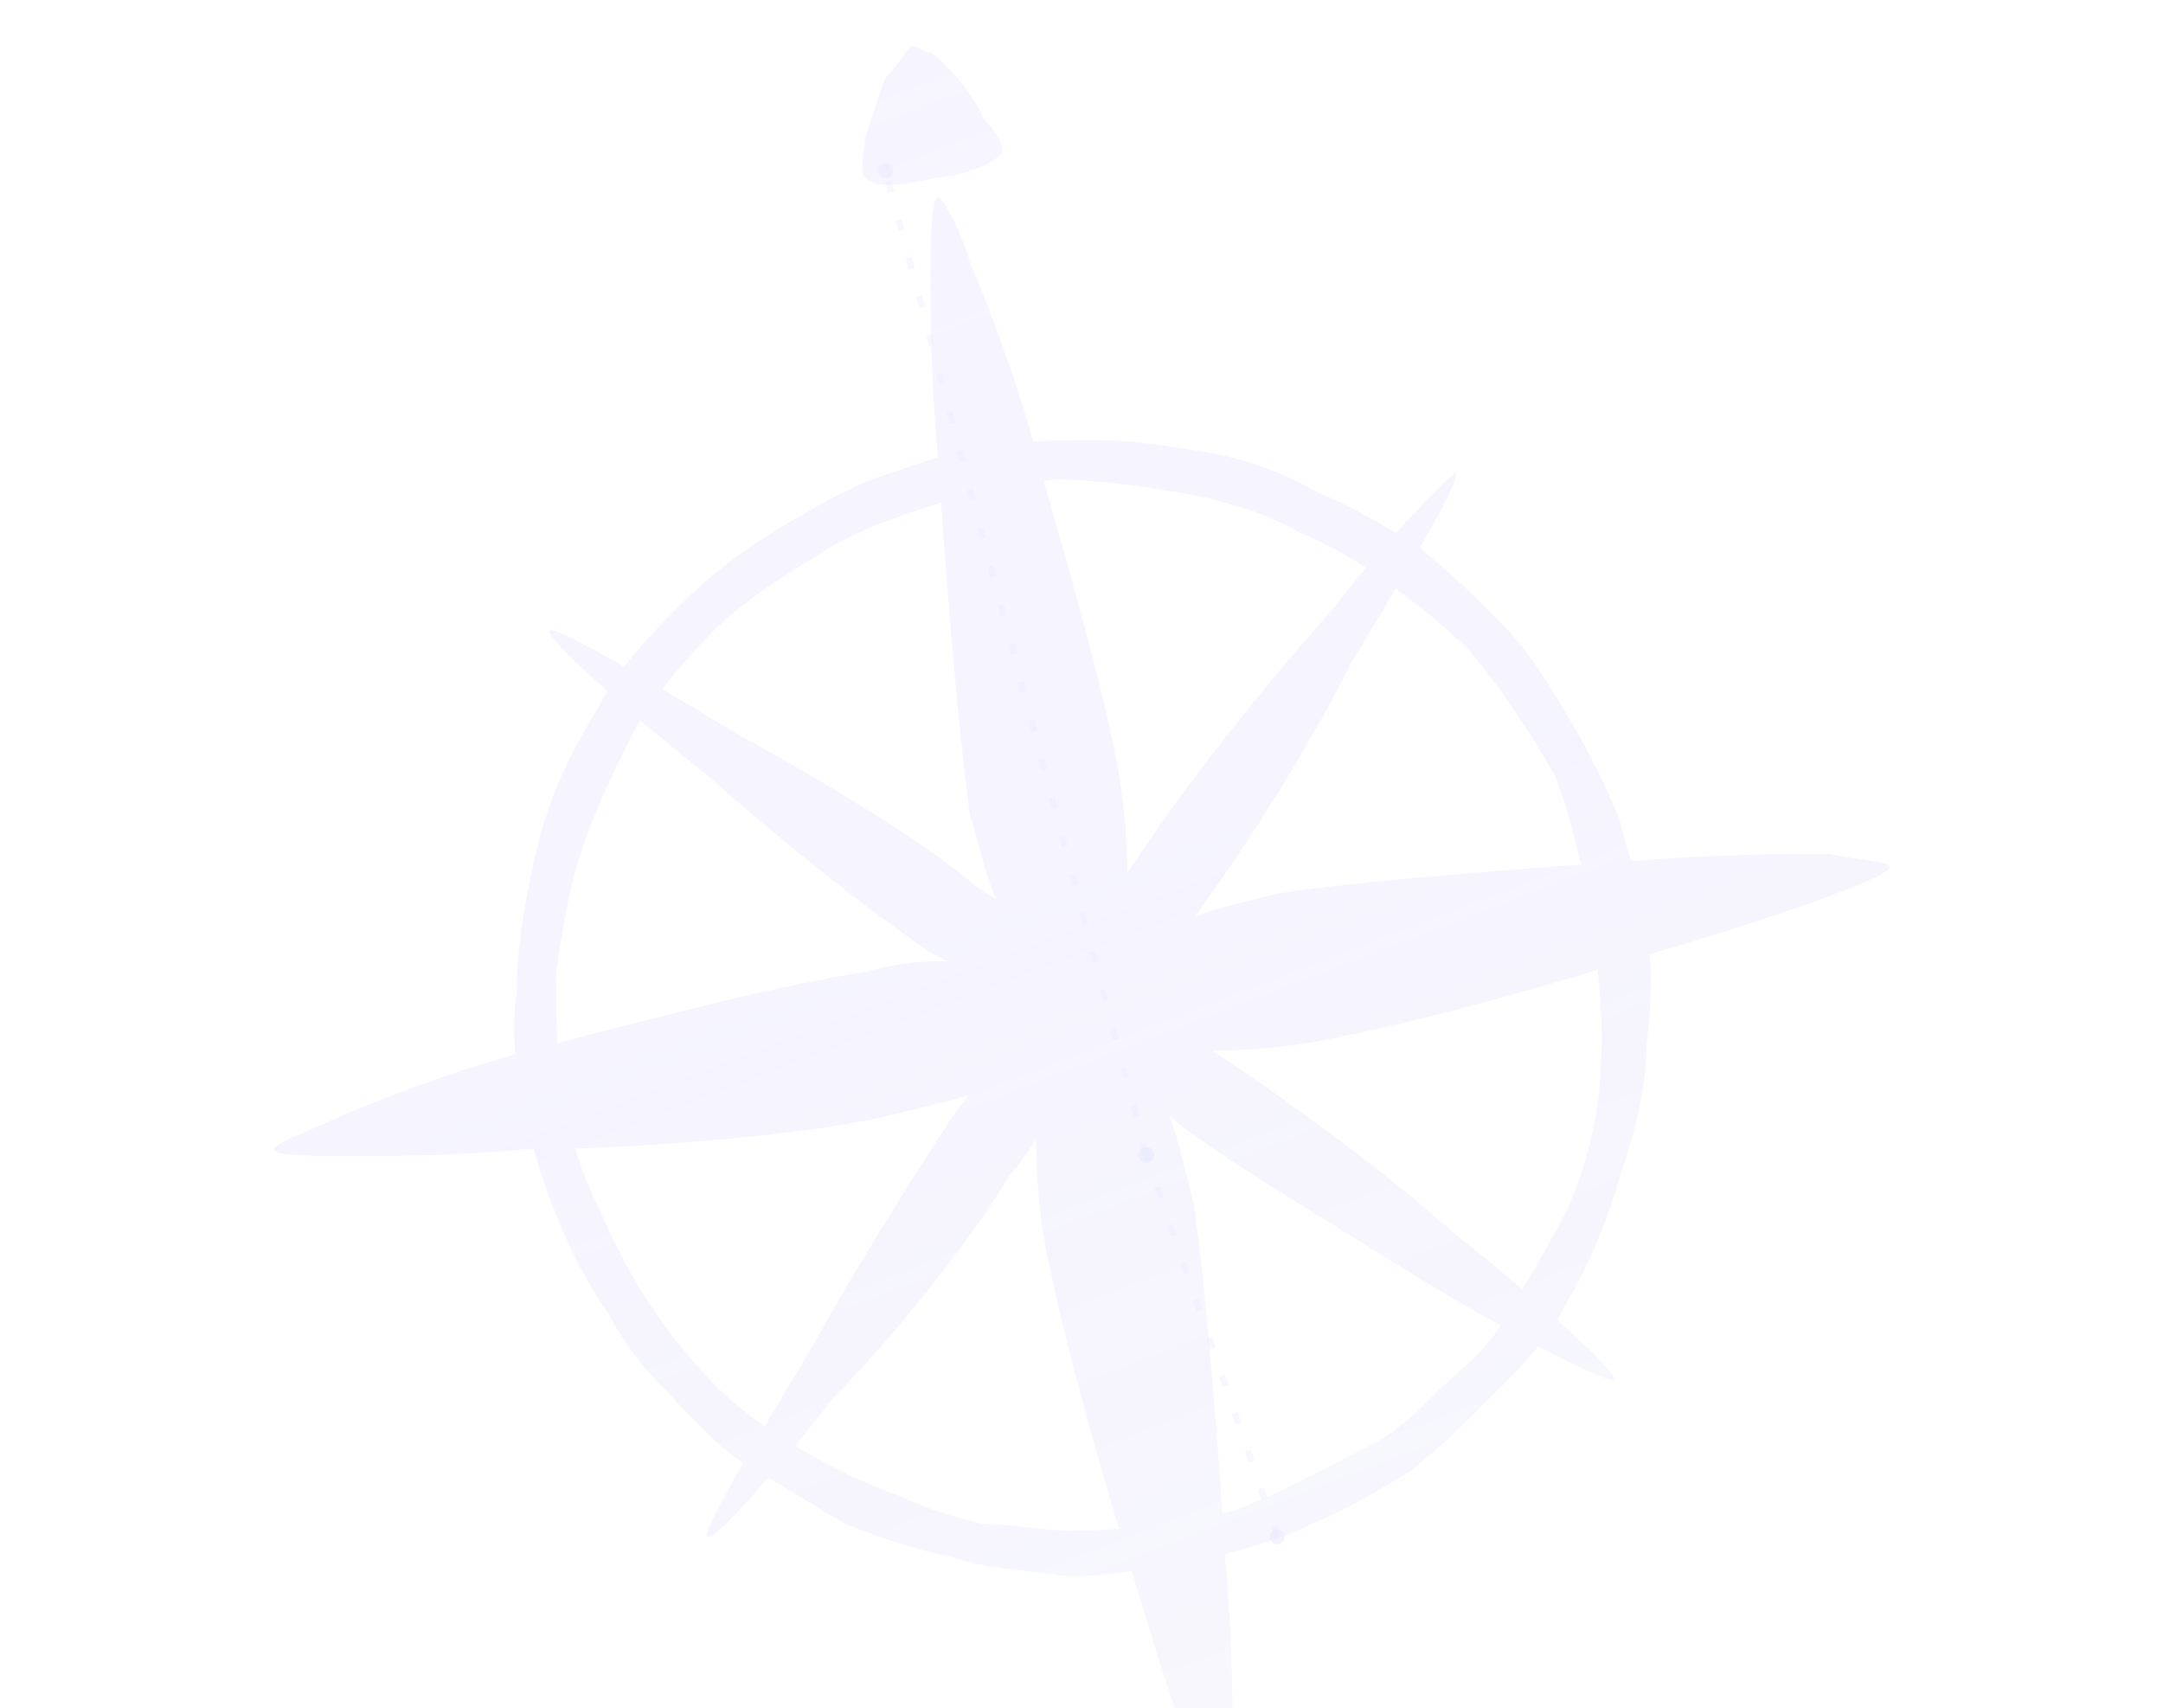
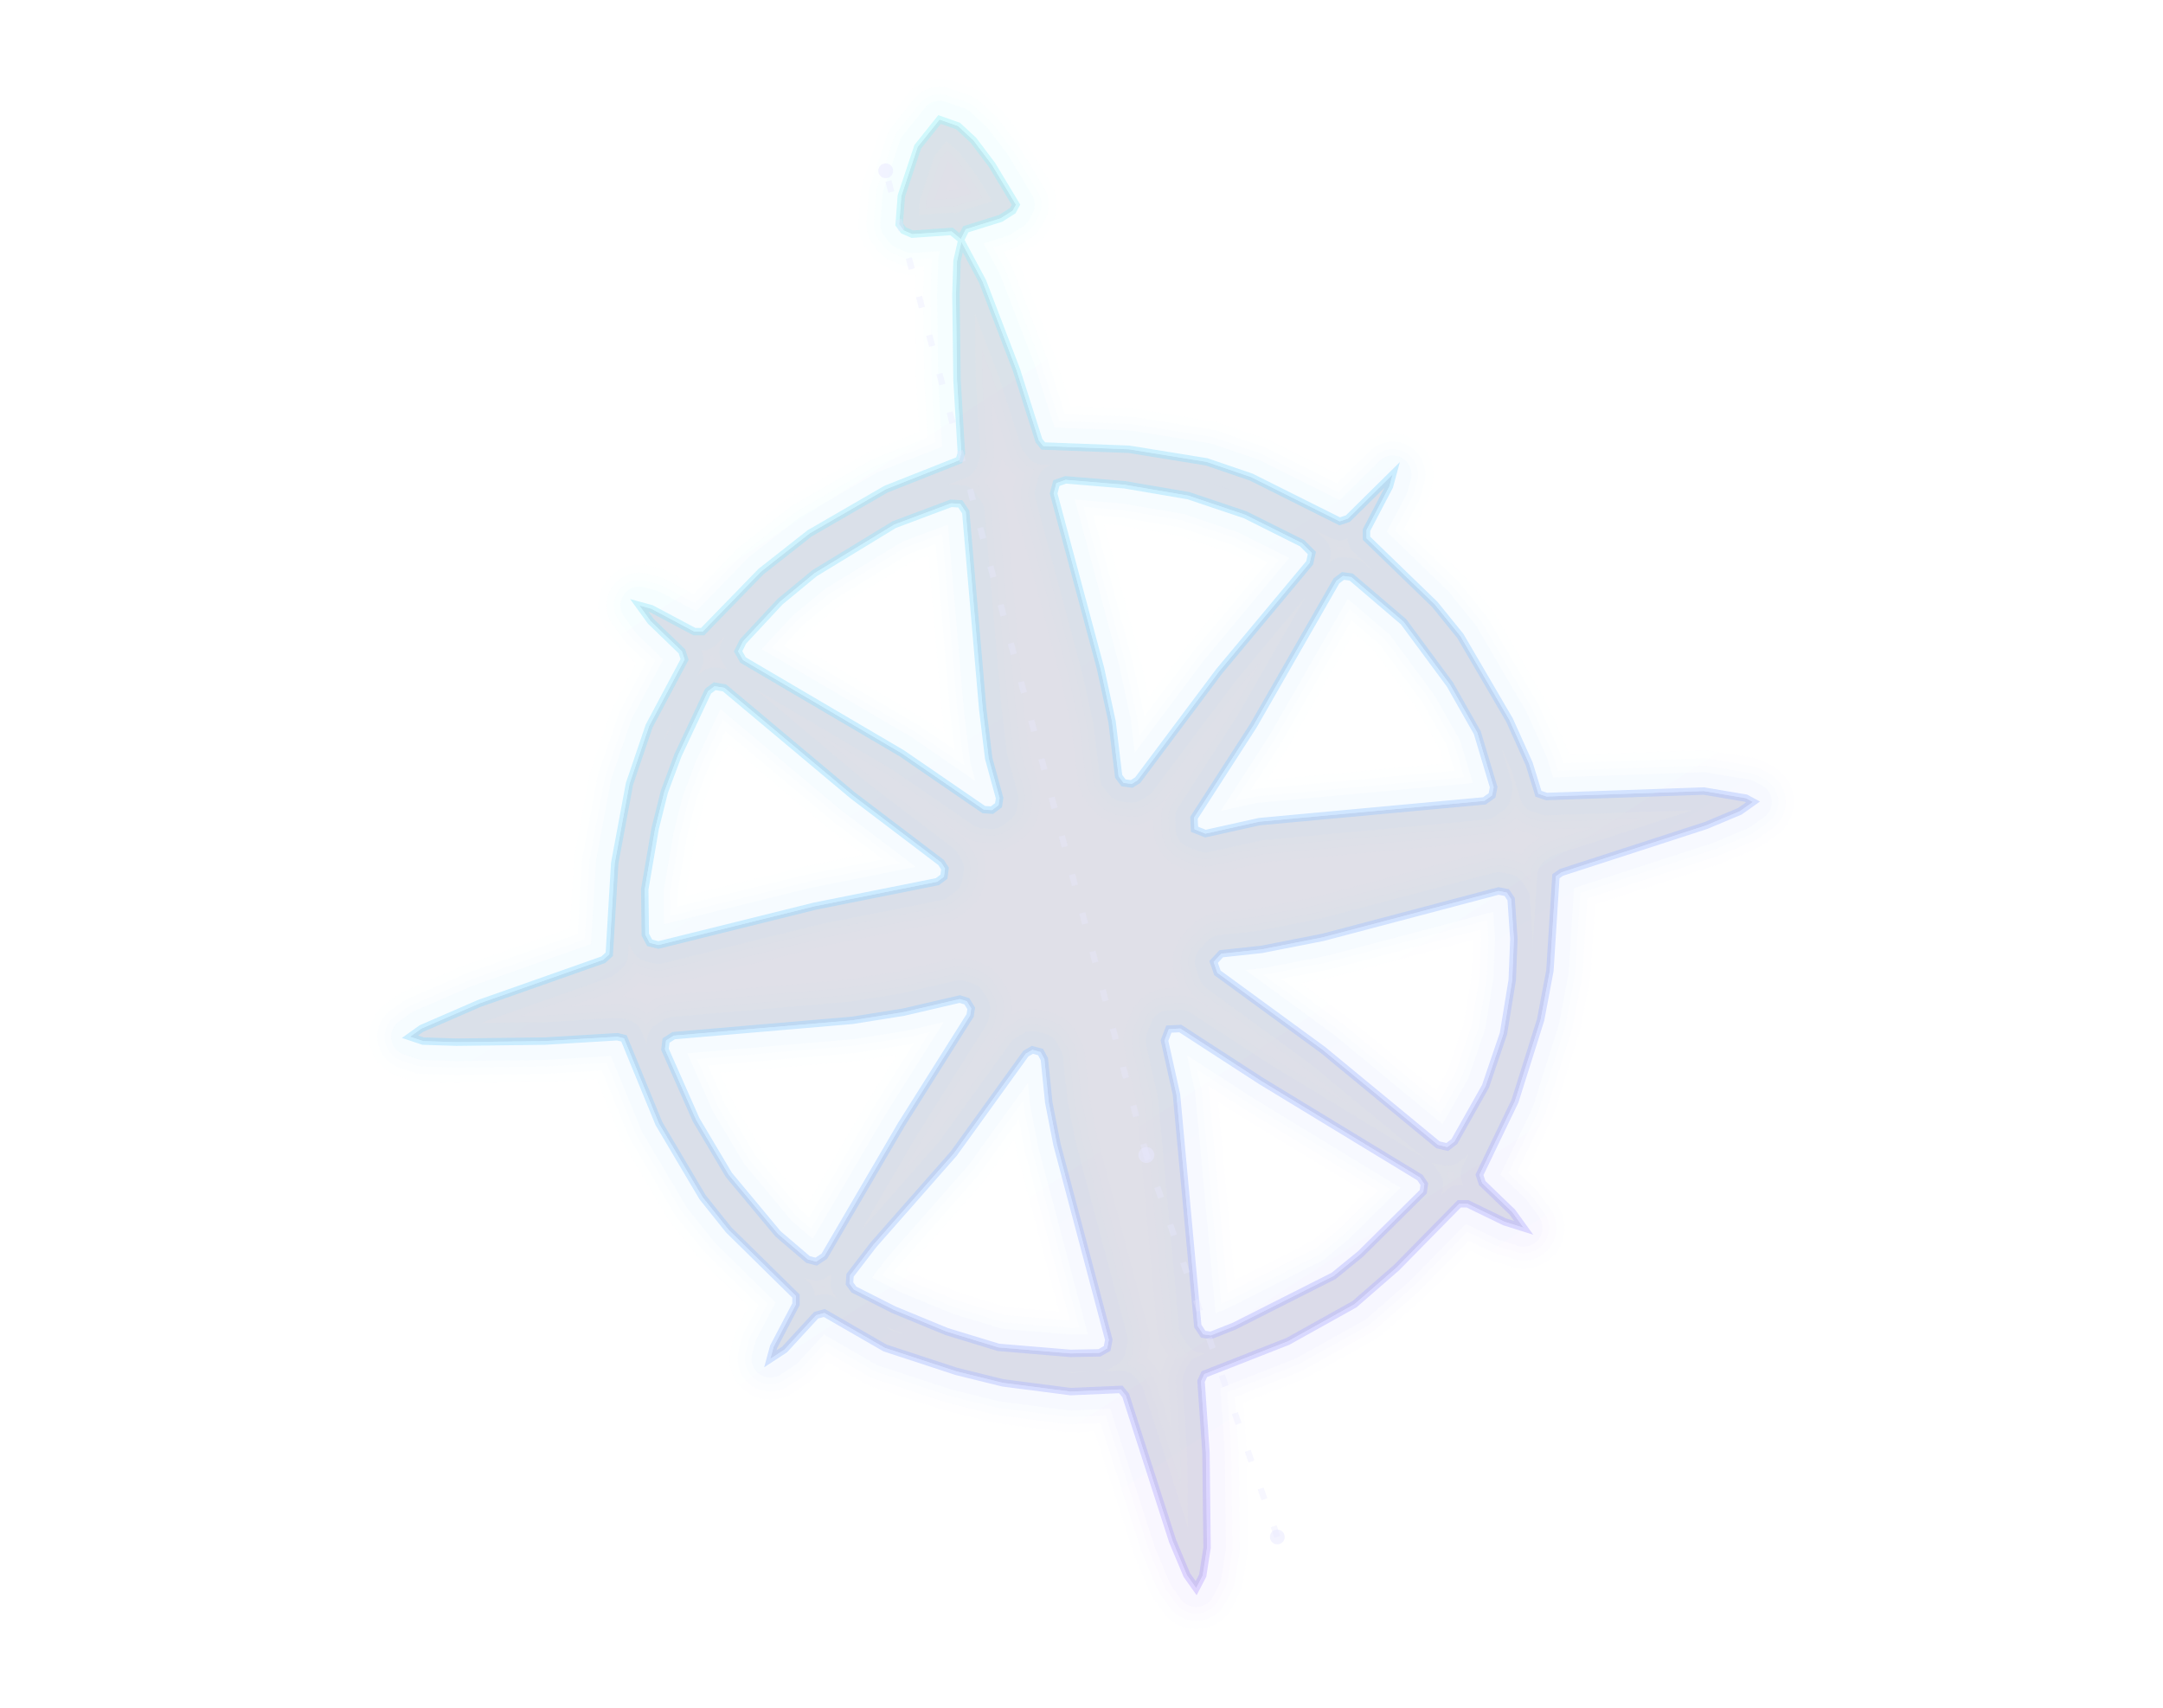
<svg xmlns="http://www.w3.org/2000/svg" viewBox="0 0 380 300" width="380" height="300">
  <defs>
-     <linearGradient id="a1" x1="0" y1="0" x2=".35" y2="1">
-       <stop offset="0" stop-color="#c4bcff" stop-opacity="0.32" />
-       <stop offset=".55" stop-color="#8a7cff" stop-opacity="0.2" />
-       <stop offset="1" stop-color="#6a5ae6" stop-opacity="0.13" />
+     <clipPath id="a1">
+       <path d="M167.9 48.9 L166.2 47.5 L159 48 L157.4 47.3 L156.6 46.2 L157 41 L160 32 L164 27 L167.4 28.2 L170.2 30.8 L173.6 35.3 L178 42.6 L177.4 43.7 L175.2 45.1 L168.8 47.1 Z M67 195 L69.1 193.5 L79.7 188.9 L102.4 180.9 L103.5 179.9 L104.5 163.2 L107.2 148.7 L110.8 138.1 L117.3 125.9 L116.8 124.4 L111.1 118.9 L109 116 L111.2 116.6 L119.1 120.8 L120.6 120.8 L131.3 109.8 L140.2 102.8 L154.2 94.7 L167.6 89.4 L168 88.1 L167.2 74.8 L167 59.1 L167.2 52.9 L168 49.4 L171.9 56.7 L178.1 72.9 L182.2 85.8 L183 86.8 L198.7 87.4 L212.9 89.7 L221.1 92.5 L237.3 100.6 L238.8 100.1 L247 92 L246.4 94.2 L242.2 102.2 L242.2 103.7 L254.7 115.8 L259.4 121.6 L268.4 137 L272 145 L273.7 150.5 L275.2 151 L304 150 L311.7 151.3 L313 152 L310.6 153.7 L304.4 156.3 L277.9 164.9 L276.9 165.6 L275.8 182.9 L274.1 191.9 L269.4 206.8 L262.9 220.3 L263.4 221.8 L268.9 227.1 L271 230 L267.5 228.9 L260.7 225.6 L259.2 225.6 L247.7 237.3 L240 244 L227.8 250.8 L212.5 256.8 L211.9 258.1 L212.8 271.2 L213 288.6 L212.2 293.7 L211 296 L209.3 293.6 L206.7 287.4 L198.1 260.7 L197.2 259.6 L188 260 L175.6 258.4 L167.1 256.3 L154 252 L142.9 245.6 L141.4 246 L135.6 252.3 L133 254 L133.6 251.8 L137.7 244 L137.7 242.5 L125.4 230.4 L120.6 224.4 L112.6 210.9 L106.2 195.3 L105 195 L91.7 195.8 L75.5 196 L69.4 195.8 Z M214.9 183.3 L234.2 197.4 L255.3 214.8 L257 215.2 L258.3 214.2 L264 204.1 L267.3 194.4 L268.9 184.6 L269.2 177.1 L268.7 169.8 L267.9 168.6 L266.4 168.3 L234.2 176.8 L223 179 L215.6 179.8 L214.2 181.3 Z M212.7 157.8 L222.6 155.6 L263.8 151.8 L265.2 150.8 L265.5 149.3 L262.5 139.3 L257.5 130.5 L249 119 L239.4 110.8 L237.9 110.6 L236.7 111.5 L221.5 138 L210.6 154.9 L210.7 157 Z M205.2 195.7 L207.4 205.6 L211.3 248 L212.3 249.5 L213.7 249.7 L218 248 L236.2 238.8 L241.1 234.8 L252.6 223.4 L252.8 222 L252 220.8 L222.9 203.1 L208.1 193.5 L206 193.6 Z M184.9 95.5 L193.5 127.6 L195.6 137.3 L196.8 147.3 L197.7 148.5 L199.2 148.7 L200.3 148 L215.2 128.1 L231.8 108.2 L232.2 106.4 L230.4 104.6 L220 99.4 L209.6 95.9 L197.9 93.9 L187.1 93 L185.4 93.6 Z M148.3 241.3 L155.6 245 L165.3 249 L174.8 251.9 L188 253 L193.3 252.9 L194.7 252.1 L195 250.5 L185.5 214.7 L184 207 L183.2 199.1 L182.5 197.8 L181 197.4 L179.8 198.1 L166.6 216.4 L151.9 233.1 L147.6 238.7 L147.5 240.2 Z M128 126 L157.1 143.1 L172.1 153.4 L173.6 153.5 L174.8 152.6 L175 151.3 L173 144 L171.9 134.9 L168.8 98.9 L167.8 97.4 L166.1 97.3 L155.7 101.2 L141.1 110.1 L134.8 115.3 L128 122.6 L127.1 124.4 Z M113.7 197.3 L119.4 210.2 L125.4 220.3 L134.4 231.1 L139.9 235.8 L141.4 236.2 L142.9 235.2 L157 211.1 L169.6 191.1 L169.8 189.8 L169 188.5 L167.7 188.1 L157.4 190.5 L148 192 L115.3 194.8 L113.9 195.7 Z M112.5 178.2 L141.1 171.1 L163.6 166.6 L164.8 165.7 L165 164.2 L164.3 163.1 L148.1 150.8 L124.6 131.1 L122.8 130.8 L121.6 131.7 L116.1 143.4 L113.6 150.1 L111.9 156.9 L110 168 L110.1 176.3 L110.9 177.8 Z" />
+     </clipPath>
+     <linearGradient id="a2" x1="0" y1="0" x2=".6" y2="1">
+       <stop offset="0" stop-color="#a6fff4" />
+       <stop offset=".5" stop-color="#8fd8ff" />
+       <stop offset="1" stop-color="#b9a6ff" />
    </linearGradient>
  </defs>
-   <g transform="matrix(1.1539 0 0 1.1539 -29.21 -23.07)">
+   <g transform="matrix(0.9591 0 0 0.9591 7.77 -4.9)">
    <g>
      <g>
-         <path d="M269 158C270 156 271 155 272 156C273 156 274 157 275 158C277 162 277 172 276 179C276 186 274 193 272 199C270 206 267 213 264 218C261 224 257 228 253 232C249 236 245 240 240 244C235 247 230 250 225 252C219 255 211 257 205 258C199 259 193 260 188 260C182 259 176 259 170 257C165 256 159 254 154 252C149 249 144 246 139 243C134 240 130 235 126 231C123 228 120 224 118 220C115 216 112 210 110 205C108 200 106 194 105 188C104 183 103 177 104 171C104 165 105 159 106 154C107 149 108 145 110 140C112 135 115 130 118 125C121 120 125 116 129 112C133 108 138 104 143 101C148 98 153 95 158 93C164 91 169 89 175 88C181 87 187 87 192 87C198 87 204 88 210 89C215 90 221 92 226 95C231 97 236 100 241 103C246 107 250 111 254 115C258 119 261 124 264 129C267 134 270 140 272 145C273 150 276 157 275 159C275 161 273 162 272 162C271 162 270 162 269 161C267 158 265 145 262 138C258 131 254 125 249 119C245 115 241 112 237 109C233 106 228 103 223 101C218 98 211 96 205 95C199 94 192 93 186 93C179 94 173 95 167 97C161 99 155 101 149 105C144 108 138 112 134 116C129 121 125 126 122 131C119 137 116 143 114 149C112 155 111 161 110 168C110 174 110 181 111 187C112 193 114 199 117 205C120 212 124 219 129 225C133 230 137 234 143 238C149 242 157 246 163 248C167 250 171 251 175 252C179 252 184 253 188 253C192 253 196 253 201 252C205 252 209 251 213 250C219 248 228 243 234 240C238 238 241 235 244 232C247 229 250 227 253 223C256 218 261 210 264 204C267 197 269 189 269 182C270 174 267 161 269 158ZM168 50C169 50 172 56 173 60C176 67 179 75 182 85C186 100 194 126 196 140C197 147 197 153 197 158C196 163 195 167 193 170C192 171 191 173 190 173C189 173 187 172 186 171C183 169 181 165 179 161C176 156 175 151 173 144C171 130 169 103 168 88C167 77 167 68 167 62C167 57 167 51 168 50ZM211 296C209 296 201 271 197 257C192 241 186 219 184 207C183 199 183 194 183 188C184 184 185 179 187 177C188 175 189 173 190 173C191 173 193 174 194 175C197 177 199 181 201 185C204 190 205 195 207 203C209 216 211 243 212 259C213 270 213 281 213 288C213 291 212 296 211 296ZM67 195C67 194 73 192 77 190C84 187 92 184 102 181C117 177 143 170 157 168C164 166 170 166 175 167C179 167 184 168 187 170C188 171 190 172 190 173C190 174 189 176 188 177C186 180 182 183 178 185C173 187 168 188 160 190C147 193 120 195 105 195C94 196 85 196 78 196C74 196 67 196 67 195ZM313 152C313 154 288 162 274 166C258 171 236 177 223 179C216 180 210 180 205 180C201 179 196 178 193 176C192 176 190 174 190 173C190 172 191 170 192 169C194 167 198 164 202 162C207 159 212 158 220 156C233 154 260 152 275 151C287 150 298 150 304 150C308 151 313 151 313 152ZM109 116C110 115 128 126 138 132C149 138 166 148 174 155C179 158 183 161 186 165C188 168 191 172 190 173C189 174 184 173 181 172C177 171 173 168 167 165C158 159 143 147 133 138C124 131 108 117 109 116ZM247 92C248 93 237 111 231 121C225 133 215 149 209 157C205 163 202 166 198 169C196 171 191 174 190 173C189 172 190 167 191 164C193 159 196 154 201 147C207 138 219 123 228 113C234 105 246 92 247 92ZM133 254C132 253 143 235 149 225C155 214 165 198 171 189C175 184 178 180 182 177C184 175 189 172 190 173C191 174 190 179 189 182C187 187 184 193 179 199C173 209 161 224 152 233C146 241 134 255 133 254ZM271 230C270 231 252 221 242 215C231 208 214 198 206 192C201 188 197 185 194 182C192 179 189 174 190 173C191 172 196 173 199 174C203 176 207 178 213 182C222 188 237 199 247 208C256 215 272 229 271 230ZM157 47C156 46 157 43 157 41C158 38 159 35 160 32C162 30 163 28 164 27C165 27 166 28 167 28C169 29 174 35 175 38C177 40 178 42 178 43C177 45 171 47 168 47C164 48 159 49 157 47Z" fill="url(#a1)" opacity="0.4" />
+         <g clip-path="url(#a1)">
+           <path d="M167.9 48.9 L166.2 47.5 L159 48 L157.4 47.3 L156.6 46.2 L157 41 L160 32 L164 27 L167.4 28.2 L170.2 30.8 L173.6 35.3 L178 42.6 L177.4 43.7 L175.2 45.1 L168.8 47.1 Z M67 195 L69.1 193.5 L79.7 188.9 L102.4 180.9 L103.5 179.9 L104.5 163.2 L107.2 148.7 L110.8 138.1 L117.3 125.9 L116.8 124.4 L111.1 118.9 L109 116 L111.2 116.6 L119.1 120.8 L120.6 120.8 L131.3 109.8 L140.2 102.8 L154.2 94.7 L167.6 89.4 L168 88.1 L167.2 74.8 L167 59.1 L167.2 52.9 L168 49.4 L171.9 56.7 L178.1 72.9 L182.2 85.8 L183 86.8 L198.7 87.4 L212.9 89.7 L221.1 92.5 L237.3 100.6 L238.8 100.1 L247 92 L246.4 94.2 L242.2 102.2 L242.2 103.7 L254.7 115.8 L259.4 121.6 L268.4 137 L272 145 L273.7 150.5 L275.2 151 L304 150 L311.7 151.3 L313 152 L310.6 153.7 L304.4 156.3 L277.9 164.9 L276.9 165.6 L275.8 182.9 L274.1 191.9 L269.4 206.8 L262.9 220.3 L263.4 221.8 L268.9 227.1 L271 230 L267.5 228.9 L260.7 225.6 L259.2 225.6 L247.7 237.3 L240 244 L227.8 250.8 L212.5 256.8 L211.9 258.1 L212.8 271.2 L213 288.6 L212.2 293.7 L211 296 L209.3 293.6 L206.7 287.4 L198.1 260.7 L197.2 259.6 L188 260 L175.6 258.4 L167.1 256.3 L154 252 L142.9 245.6 L141.4 246 L135.6 252.3 L133 254 L133.6 251.8 L137.7 244 L137.7 242.5 L125.4 230.4 L120.6 224.4 L112.6 210.9 L106.2 195.3 L105 195 L91.7 195.8 L75.5 196 L69.4 195.8 Z M214.9 183.3 L234.2 197.4 L255.3 214.8 L257 215.2 L258.3 214.2 L264 204.1 L267.3 194.4 L268.9 184.6 L269.2 177.1 L268.7 169.8 L267.9 168.6 L266.4 168.3 L234.2 176.8 L223 179 L215.6 179.8 L214.2 181.3 Z M212.7 157.8 L222.6 155.6 L263.8 151.8 L265.2 150.8 L265.5 149.3 L262.5 139.3 L257.5 130.5 L249 119 L239.4 110.8 L237.9 110.6 L236.7 111.5 L221.5 138 L210.6 154.9 L210.7 157 Z M205.2 195.7 L207.4 205.6 L211.3 248 L212.3 249.5 L213.7 249.7 L218 248 L236.2 238.8 L241.1 234.8 L252.6 223.4 L252.8 222 L252 220.8 L222.9 203.1 L208.1 193.5 L206 193.6 Z M184.9 95.5 L193.5 127.6 L195.6 137.3 L196.8 147.3 L197.7 148.5 L199.2 148.7 L200.3 148 L215.2 128.1 L231.8 108.2 L232.2 106.4 L230.4 104.6 L220 99.4 L209.6 95.9 L197.9 93.9 L187.1 93 L185.4 93.6 Z M148.3 241.3 L155.6 245 L165.3 249 L174.8 251.9 L188 253 L193.3 252.9 L194.7 252.1 L195 250.5 L185.5 214.7 L184 207 L183.2 199.1 L182.5 197.8 L181 197.4 L179.8 198.1 L166.6 216.4 L151.9 233.1 L147.6 238.7 L147.5 240.2 Z M128 126 L157.1 143.1 L172.1 153.4 L173.6 153.5 L174.8 152.6 L175 151.3 L173 144 L171.9 134.9 L168.8 98.9 L167.8 97.4 L166.1 97.3 L155.7 101.2 L141.1 110.1 L134.8 115.3 L128 122.6 L127.1 124.4 Z M113.7 197.3 L119.4 210.2 L125.4 220.3 L134.4 231.1 L139.9 235.8 L141.4 236.2 L142.9 235.2 L157 211.1 L169.6 191.1 L169.8 189.8 L169 188.5 L167.7 188.1 L157.4 190.5 L148 192 L115.3 194.8 L113.9 195.7 Z M112.5 178.2 L141.1 171.1 L163.6 166.6 L164.8 165.7 L165 164.2 L164.3 163.1 L148.1 150.8 L124.6 131.1 L122.8 130.8 L121.6 131.7 L116.1 143.4 L113.6 150.1 L111.9 156.9 L110 168 L110.1 176.3 L110.9 177.8 Z" fill="#1e1a5a" opacity="0.14" />
+         </g>
+         <g>
+           <path d="M167.9 48.9 L166.2 47.5 L159 48 L157.4 47.3 L156.6 46.2 L157 41 L160 32 L164 27 L167.4 28.2 L170.2 30.8 L173.6 35.3 L178 42.6 L177.4 43.7 L175.2 45.1 L168.8 47.1 Z M67 195 L69.1 193.5 L79.7 188.9 L102.4 180.9 L103.5 179.9 L104.5 163.2 L107.2 148.7 L110.8 138.1 L117.3 125.9 L116.8 124.4 L111.1 118.9 L109 116 L111.2 116.6 L119.1 120.8 L120.6 120.8 L131.3 109.8 L140.2 102.8 L154.2 94.7 L167.6 89.4 L168 88.1 L167.2 74.8 L167 59.1 L167.2 52.9 L168 49.4 L171.9 56.7 L178.1 72.9 L182.2 85.8 L183 86.8 L198.7 87.4 L212.9 89.7 L221.1 92.5 L237.3 100.6 L238.8 100.1 L247 92 L246.4 94.2 L242.2 102.2 L242.2 103.7 L254.7 115.8 L259.4 121.6 L268.4 137 L272 145 L273.7 150.5 L275.2 151 L304 150 L311.7 151.3 L313 152 L310.6 153.7 L304.4 156.3 L277.9 164.9 L276.9 165.6 L275.8 182.9 L274.1 191.9 L269.4 206.8 L262.9 220.3 L263.4 221.8 L268.9 227.1 L271 230 L267.5 228.9 L260.7 225.6 L259.2 225.6 L247.7 237.3 L240 244 L227.8 250.8 L212.5 256.8 L211.9 258.1 L212.8 271.2 L213 288.6 L212.2 293.7 L211 296 L209.3 293.6 L206.7 287.4 L198.1 260.7 L197.2 259.6 L188 260 L175.6 258.4 L167.1 256.3 L154 252 L142.9 245.6 L141.4 246 L135.6 252.3 L133 254 L133.6 251.8 L137.7 244 L137.7 242.5 L125.4 230.4 L120.6 224.4 L112.6 210.9 L106.2 195.3 L105 195 L91.7 195.8 L75.5 196 L69.4 195.8 Z M214.9 183.3 L234.2 197.4 L255.3 214.8 L257 215.2 L258.3 214.2 L264 204.1 L267.3 194.4 L268.9 184.6 L269.2 177.1 L268.7 169.8 L267.9 168.6 L266.4 168.3 L234.2 176.8 L223 179 L215.6 179.8 L214.2 181.3 Z M212.7 157.8 L222.6 155.6 L263.8 151.8 L265.2 150.8 L265.5 149.3 L262.5 139.3 L257.5 130.5 L249 119 L239.4 110.8 L237.9 110.6 L236.7 111.5 L221.5 138 L210.6 154.9 L210.7 157 Z M205.2 195.7 L207.4 205.6 L211.3 248 L212.3 249.5 L213.7 249.7 L218 248 L236.2 238.8 L241.1 234.8 L252.6 223.4 L252.8 222 L252 220.8 L222.9 203.1 L208.1 193.5 L206 193.6 Z M184.9 95.5 L193.5 127.6 L195.6 137.3 L196.8 147.3 L197.7 148.5 L199.2 148.7 L200.3 148 L215.2 128.1 L231.8 108.2 L232.2 106.4 L230.4 104.6 L220 99.4 L209.6 95.9 L197.9 93.9 L187.1 93 L185.4 93.6 Z M148.3 241.3 L155.6 245 L165.3 249 L174.8 251.9 L188 253 L193.3 252.9 L194.7 252.1 L195 250.5 L185.5 214.7 L184 207 L183.2 199.1 L182.5 197.8 L181 197.4 L179.8 198.1 L166.6 216.4 L151.9 233.1 L147.6 238.7 L147.5 240.2 Z M128 126 L157.1 143.1 L172.1 153.4 L173.6 153.5 L174.8 152.6 L175 151.3 L173 144 L171.9 134.9 L168.8 98.9 L167.8 97.4 L166.1 97.3 L155.7 101.2 L141.1 110.1 L134.8 115.3 L128 122.6 L127.1 124.4 Z M113.7 197.3 L119.4 210.2 L125.4 220.3 L134.4 231.1 L139.9 235.8 L141.4 236.2 L142.9 235.2 L157 211.1 L169.6 191.1 L169.8 189.8 L169 188.5 L167.7 188.1 L157.4 190.5 L148 192 L115.3 194.8 L113.9 195.7 Z M112.5 178.2 L141.1 171.1 L163.6 166.6 L164.8 165.7 L165 164.2 L164.3 163.1 L148.1 150.8 L124.6 131.1 L122.8 130.8 L121.6 131.7 L116.1 143.4 L113.6 150.1 L111.9 156.9 L110 168 L110.1 176.3 L110.9 177.8 Z" fill="none" stroke="url(#a2)" stroke-width="19.2" stroke-linecap="round" stroke-linejoin="round" opacity="0" />
+           <path d="M167.9 48.9 L166.2 47.5 L159 48 L157.4 47.3 L156.6 46.2 L157 41 L160 32 L164 27 L167.4 28.2 L170.2 30.8 L173.6 35.3 L178 42.6 L177.4 43.7 L175.2 45.1 L168.8 47.1 Z M67 195 L69.1 193.5 L79.7 188.9 L102.4 180.9 L103.5 179.9 L104.5 163.2 L107.2 148.7 L110.8 138.1 L117.3 125.9 L116.8 124.4 L111.1 118.9 L109 116 L111.2 116.6 L119.1 120.8 L120.6 120.8 L131.3 109.8 L140.2 102.8 L154.2 94.7 L167.6 89.4 L168 88.1 L167.2 74.8 L167 59.1 L167.2 52.9 L168 49.4 L171.9 56.7 L178.1 72.9 L182.2 85.8 L183 86.8 L198.7 87.4 L212.9 89.7 L221.1 92.5 L237.3 100.6 L238.8 100.1 L247 92 L246.4 94.2 L242.2 102.2 L242.2 103.7 L254.7 115.8 L259.4 121.6 L268.4 137 L272 145 L273.7 150.5 L275.2 151 L304 150 L311.7 151.3 L313 152 L310.6 153.7 L304.4 156.3 L277.9 164.9 L276.9 165.6 L275.8 182.9 L274.1 191.9 L269.4 206.8 L262.9 220.3 L263.4 221.8 L268.9 227.1 L271 230 L267.5 228.9 L260.7 225.6 L259.2 225.6 L247.7 237.3 L240 244 L227.8 250.8 L212.5 256.8 L211.9 258.1 L212.8 271.2 L213 288.6 L212.2 293.7 L211 296 L209.3 293.6 L206.7 287.4 L198.1 260.7 L197.2 259.6 L188 260 L175.6 258.4 L167.1 256.3 L154 252 L142.9 245.6 L141.4 246 L135.6 252.3 L133 254 L133.6 251.8 L137.7 244 L137.7 242.5 L125.4 230.4 L120.6 224.4 L112.6 210.9 L106.2 195.3 L105 195 L91.7 195.8 L75.5 196 L69.4 195.8 Z M214.9 183.3 L234.2 197.4 L255.3 214.8 L257 215.2 L258.3 214.2 L264 204.1 L267.3 194.4 L268.9 184.6 L269.2 177.1 L268.7 169.8 L267.9 168.6 L266.4 168.3 L234.2 176.8 L223 179 L215.6 179.8 L214.2 181.3 Z M212.7 157.8 L222.6 155.6 L263.8 151.8 L265.2 150.8 L265.5 149.3 L262.5 139.3 L257.5 130.5 L249 119 L239.4 110.8 L237.9 110.6 L236.7 111.5 L221.5 138 L210.6 154.9 L210.7 157 Z M205.2 195.7 L207.4 205.6 L211.3 248 L212.3 249.5 L213.7 249.7 L218 248 L236.2 238.8 L241.1 234.8 L252.6 223.4 L252.8 222 L252 220.8 L222.9 203.1 L208.1 193.5 L206 193.6 Z M184.9 95.5 L193.5 127.6 L195.6 137.3 L196.8 147.3 L197.7 148.5 L199.2 148.7 L200.3 148 L215.2 128.1 L231.8 108.2 L232.2 106.4 L230.4 104.6 L220 99.4 L209.6 95.9 L197.9 93.9 L187.1 93 L185.4 93.6 Z M148.3 241.3 L155.6 245 L165.3 249 L174.8 251.9 L188 253 L193.3 252.9 L194.7 252.1 L195 250.5 L185.5 214.7 L184 207 L183.2 199.1 L182.5 197.8 L181 197.4 L179.8 198.1 L166.6 216.4 L151.9 233.1 L147.6 238.7 L147.5 240.2 Z M128 126 L157.1 143.1 L172.1 153.4 L173.6 153.5 L174.8 152.6 L175 151.3 L173 144 L171.9 134.9 L168.8 98.9 L167.8 97.4 L166.1 97.3 L155.7 101.2 L141.1 110.1 L134.8 115.3 L128 122.6 L127.1 124.4 Z M113.7 197.3 L119.4 210.2 L125.4 220.3 L134.4 231.1 L139.9 235.8 L141.4 236.2 L142.9 235.2 L157 211.1 L169.6 191.1 L169.8 189.8 L169 188.5 L167.7 188.1 L157.4 190.5 L148 192 L115.3 194.8 L113.9 195.7 Z M112.5 178.2 L141.1 171.1 L163.6 166.6 L164.8 165.7 L165 164.2 L164.3 163.1 L148.1 150.8 L124.6 131.1 L122.8 130.8 L121.6 131.7 L116.1 143.4 L113.6 150.1 L111.9 156.9 L110 168 L110.1 176.3 L110.9 177.8 Z" fill="none" stroke="url(#a2)" stroke-width="15" stroke-linecap="round" stroke-linejoin="round" opacity="0.01" />
+           <path d="M167.9 48.9 L166.2 47.5 L159 48 L157.4 47.3 L156.6 46.2 L157 41 L160 32 L164 27 L167.4 28.2 L170.2 30.8 L173.6 35.3 L178 42.6 L177.4 43.7 L175.2 45.1 L168.8 47.1 Z M67 195 L69.1 193.5 L79.7 188.9 L102.4 180.9 L103.5 179.9 L104.5 163.2 L107.2 148.7 L110.8 138.1 L117.3 125.9 L116.8 124.4 L111.1 118.9 L109 116 L111.2 116.6 L119.1 120.8 L120.6 120.8 L131.3 109.8 L140.2 102.8 L154.2 94.7 L167.6 89.4 L168 88.1 L167.2 74.8 L167 59.1 L167.2 52.9 L168 49.4 L171.9 56.7 L178.1 72.9 L182.2 85.8 L183 86.8 L198.7 87.4 L212.9 89.7 L221.1 92.5 L237.3 100.6 L238.8 100.1 L247 92 L246.4 94.2 L242.2 102.2 L242.2 103.7 L254.7 115.8 L259.4 121.6 L268.4 137 L272 145 L273.7 150.5 L275.2 151 L304 150 L311.7 151.3 L313 152 L310.6 153.7 L304.4 156.3 L277.9 164.9 L276.9 165.6 L275.8 182.9 L274.1 191.9 L269.4 206.8 L262.9 220.3 L263.4 221.8 L268.9 227.1 L271 230 L267.5 228.9 L260.7 225.6 L259.2 225.6 L247.7 237.3 L240 244 L227.8 250.8 L212.5 256.8 L211.9 258.1 L212.8 271.2 L213 288.6 L212.2 293.7 L211 296 L209.3 293.6 L206.7 287.4 L198.1 260.7 L197.2 259.6 L188 260 L175.6 258.4 L167.1 256.3 L154 252 L142.9 245.6 L141.4 246 L135.6 252.3 L133 254 L133.6 251.8 L137.7 244 L137.7 242.5 L125.4 230.4 L120.6 224.4 L112.6 210.9 L106.2 195.3 L105 195 L91.7 195.8 L75.5 196 L69.4 195.8 Z M214.9 183.3 L234.2 197.4 L255.3 214.8 L257 215.2 L258.3 214.2 L264 204.1 L267.3 194.4 L268.9 184.6 L269.2 177.1 L268.7 169.8 L267.9 168.6 L266.4 168.3 L234.2 176.8 L223 179 L215.6 179.8 L214.2 181.3 Z M212.7 157.8 L222.6 155.6 L263.8 151.8 L265.2 150.8 L265.5 149.3 L262.5 139.3 L257.5 130.5 L249 119 L239.4 110.8 L237.9 110.6 L236.7 111.5 L221.5 138 L210.6 154.9 L210.7 157 Z M205.2 195.7 L207.4 205.6 L211.3 248 L212.3 249.5 L213.7 249.7 L218 248 L236.2 238.8 L241.1 234.8 L252.6 223.4 L252.8 222 L252 220.8 L222.9 203.1 L208.1 193.5 L206 193.6 Z M184.9 95.5 L193.5 127.6 L195.6 137.3 L196.8 147.3 L197.7 148.5 L199.2 148.7 L200.3 148 L215.2 128.1 L231.8 108.2 L232.2 106.4 L230.4 104.6 L220 99.4 L209.6 95.9 L197.9 93.9 L187.1 93 L185.4 93.6 Z M148.3 241.3 L155.6 245 L165.3 249 L174.8 251.9 L188 253 L193.3 252.9 L194.7 252.1 L195 250.5 L185.5 214.7 L184 207 L183.2 199.1 L182.5 197.8 L181 197.4 L179.8 198.1 L166.6 216.4 L151.9 233.1 L147.6 238.7 L147.5 240.2 Z M128 126 L157.1 143.1 L172.1 153.4 L173.6 153.5 L174.8 152.6 L175 151.3 L173 144 L171.9 134.9 L168.8 98.9 L167.8 97.4 L166.1 97.3 L155.7 101.2 L141.1 110.1 L134.8 115.3 L128 122.6 L127.1 124.4 Z M113.7 197.3 L119.4 210.2 L125.4 220.3 L134.4 231.1 L139.9 235.8 L141.4 236.2 L142.9 235.2 L157 211.1 L169.6 191.1 L169.8 189.8 L169 188.5 L167.7 188.1 L157.4 190.5 L148 192 L115.3 194.8 L113.9 195.7 Z M112.5 178.2 L141.1 171.1 L163.6 166.6 L164.8 165.7 L165 164.2 L164.3 163.1 L148.1 150.8 L124.6 131.1 L122.8 130.8 L121.6 131.7 L116.1 143.4 L113.6 150.1 L111.9 156.9 L110 168 L110.1 176.3 L110.9 177.8 Z" fill="none" stroke="url(#a2)" stroke-width="12" stroke-linecap="round" stroke-linejoin="round" opacity="0.02" />
+           <path d="M167.9 48.9 L166.2 47.5 L159 48 L157.4 47.3 L156.6 46.2 L157 41 L160 32 L164 27 L167.4 28.2 L170.2 30.8 L173.6 35.3 L178 42.6 L177.4 43.7 L175.2 45.1 L168.8 47.1 Z M67 195 L69.1 193.5 L79.7 188.9 L102.4 180.9 L103.5 179.9 L104.5 163.2 L107.2 148.7 L110.8 138.1 L117.3 125.9 L116.8 124.4 L111.1 118.9 L109 116 L111.2 116.6 L119.1 120.8 L120.6 120.8 L131.3 109.8 L140.2 102.8 L154.2 94.7 L167.6 89.4 L168 88.1 L167.2 74.8 L167 59.1 L167.2 52.9 L168 49.4 L171.9 56.7 L178.1 72.9 L182.2 85.8 L183 86.8 L198.7 87.4 L212.9 89.7 L221.1 92.5 L237.3 100.6 L238.8 100.1 L247 92 L246.4 94.2 L242.2 102.2 L242.2 103.7 L254.7 115.8 L259.4 121.6 L268.4 137 L272 145 L273.7 150.5 L275.2 151 L304 150 L311.7 151.3 L313 152 L310.6 153.7 L304.4 156.3 L277.9 164.9 L276.9 165.6 L275.8 182.9 L274.1 191.9 L269.4 206.8 L262.9 220.3 L263.4 221.8 L268.9 227.1 L271 230 L267.5 228.9 L260.7 225.6 L259.2 225.6 L247.7 237.3 L240 244 L227.8 250.8 L212.5 256.8 L211.9 258.1 L212.8 271.2 L213 288.6 L212.2 293.7 L211 296 L209.3 293.6 L206.7 287.4 L198.1 260.7 L197.2 259.6 L188 260 L175.6 258.4 L167.1 256.3 L154 252 L142.9 245.6 L141.4 246 L135.6 252.3 L133 254 L133.6 251.8 L137.7 244 L137.7 242.5 L125.4 230.4 L120.6 224.4 L112.6 210.9 L106.2 195.3 L105 195 L91.7 195.8 L75.5 196 L69.4 195.8 Z M214.9 183.3 L234.2 197.4 L255.3 214.8 L257 215.2 L258.3 214.2 L264 204.1 L267.3 194.4 L268.9 184.6 L269.2 177.1 L268.7 169.8 L267.9 168.6 L266.4 168.3 L234.2 176.8 L223 179 L215.6 179.8 L214.2 181.3 Z M212.7 157.8 L222.6 155.6 L263.8 151.8 L265.2 150.8 L265.5 149.3 L262.5 139.3 L257.5 130.5 L249 119 L239.4 110.8 L237.9 110.6 L236.7 111.5 L221.5 138 L210.6 154.9 L210.7 157 Z M205.2 195.7 L207.4 205.6 L211.3 248 L212.3 249.5 L213.7 249.7 L218 248 L236.2 238.8 L241.1 234.8 L252.6 223.4 L252.8 222 L252 220.8 L222.9 203.1 L208.1 193.5 L206 193.6 Z M184.9 95.5 L193.5 127.6 L195.6 137.3 L196.8 147.3 L197.7 148.5 L199.2 148.7 L200.3 148 L215.2 128.1 L231.8 108.2 L232.2 106.4 L230.4 104.6 L220 99.4 L209.6 95.9 L197.9 93.9 L187.1 93 L185.4 93.6 Z M148.3 241.3 L155.6 245 L165.3 249 L174.8 251.9 L188 253 L193.3 252.9 L194.7 252.1 L195 250.5 L185.5 214.7 L184 207 L183.2 199.1 L182.5 197.8 L181 197.4 L179.8 198.1 L166.6 216.4 L151.9 233.1 L147.6 238.7 L147.5 240.2 Z M128 126 L157.1 143.1 L172.1 153.4 L173.6 153.5 L174.8 152.6 L175 151.3 L173 144 L171.9 134.9 L168.8 98.9 L167.8 97.4 L166.1 97.3 L155.7 101.2 L141.1 110.1 L134.8 115.3 L128 122.6 L127.1 124.4 Z M113.7 197.3 L119.4 210.2 L125.4 220.3 L134.4 231.1 L139.9 235.8 L141.4 236.2 L142.9 235.2 L157 211.1 L169.6 191.1 L169.8 189.8 L169 188.5 L167.7 188.1 L157.4 190.5 L148 192 L115.3 194.8 L113.9 195.7 Z M112.5 178.2 L141.1 171.1 L163.6 166.6 L164.8 165.7 L165 164.2 L164.3 163.1 L148.1 150.8 L124.6 131.1 L122.8 130.8 L121.6 131.7 L116.1 143.4 L113.6 150.1 L111.9 156.9 L110 168 L110.1 176.3 L110.9 177.8 Z" fill="none" stroke="url(#a2)" stroke-width="9.3" stroke-linecap="round" stroke-linejoin="round" opacity="0.02" />
+           <path d="M167.9 48.9 L166.2 47.5 L159 48 L157.4 47.3 L156.6 46.2 L157 41 L160 32 L164 27 L167.4 28.2 L170.2 30.8 L173.6 35.3 L178 42.6 L177.4 43.7 L175.2 45.1 L168.8 47.1 Z M67 195 L69.1 193.5 L79.7 188.9 L102.4 180.9 L103.5 179.9 L104.5 163.2 L107.2 148.7 L110.8 138.1 L117.3 125.9 L116.8 124.4 L111.1 118.9 L109 116 L111.2 116.6 L119.1 120.8 L120.6 120.8 L131.3 109.8 L140.2 102.8 L154.2 94.7 L167.6 89.4 L168 88.1 L167.2 74.8 L167 59.1 L167.2 52.9 L168 49.4 L171.9 56.7 L178.1 72.9 L182.2 85.8 L183 86.8 L198.7 87.4 L212.9 89.7 L221.1 92.5 L237.3 100.6 L238.8 100.1 L247 92 L246.4 94.2 L242.2 102.2 L242.2 103.7 L254.7 115.8 L259.4 121.6 L268.4 137 L272 145 L273.7 150.5 L275.2 151 L304 150 L311.7 151.3 L313 152 L310.6 153.7 L304.4 156.3 L277.9 164.9 L276.9 165.6 L275.8 182.9 L274.1 191.9 L269.4 206.8 L262.9 220.3 L263.4 221.8 L268.9 227.1 L271 230 L267.5 228.9 L260.7 225.6 L259.2 225.6 L247.7 237.3 L240 244 L227.8 250.8 L212.5 256.8 L211.9 258.1 L212.8 271.2 L213 288.6 L212.2 293.7 L211 296 L209.3 293.6 L206.7 287.4 L198.1 260.7 L197.2 259.6 L188 260 L175.6 258.4 L167.1 256.3 L154 252 L142.9 245.6 L141.4 246 L135.6 252.3 L133 254 L133.6 251.8 L137.7 244 L137.7 242.5 L125.4 230.4 L120.6 224.4 L112.6 210.9 L106.2 195.3 L105 195 L91.7 195.8 L75.5 196 L69.4 195.8 Z M214.9 183.3 L234.2 197.4 L255.3 214.8 L257 215.2 L258.3 214.2 L264 204.1 L267.3 194.4 L268.9 184.6 L269.2 177.1 L268.7 169.8 L267.9 168.6 L266.4 168.3 L234.2 176.8 L223 179 L215.6 179.8 L214.2 181.3 Z M212.7 157.8 L222.6 155.6 L263.8 151.8 L265.2 150.8 L265.5 149.3 L262.5 139.3 L257.5 130.5 L249 119 L239.4 110.8 L237.9 110.6 L236.7 111.5 L221.5 138 L210.6 154.9 L210.7 157 Z M205.2 195.7 L207.4 205.6 L211.3 248 L212.3 249.5 L213.7 249.7 L218 248 L236.2 238.8 L241.1 234.8 L252.6 223.4 L252.8 222 L252 220.8 L222.9 203.1 L208.1 193.5 L206 193.6 Z M184.9 95.5 L193.5 127.6 L195.6 137.3 L196.8 147.3 L197.7 148.5 L199.2 148.7 L200.3 148 L215.2 128.1 L231.8 108.2 L232.2 106.4 L230.4 104.6 L220 99.4 L209.6 95.9 L197.9 93.9 L187.1 93 L185.4 93.6 Z M148.3 241.3 L155.6 245 L165.3 249 L174.8 251.9 L188 253 L193.3 252.9 L194.7 252.1 L195 250.5 L185.5 214.7 L184 207 L183.2 199.1 L182.5 197.8 L181 197.4 L179.8 198.1 L166.6 216.4 L151.9 233.1 L147.6 238.7 L147.5 240.2 Z M128 126 L157.1 143.1 L172.1 153.4 L173.6 153.5 L174.8 152.6 L175 151.3 L173 144 L171.9 134.9 L168.8 98.9 L167.8 97.4 L166.1 97.3 L155.7 101.2 L141.1 110.1 L134.8 115.3 L128 122.6 L127.1 124.4 Z M113.7 197.3 L119.4 210.2 L125.4 220.3 L134.4 231.1 L139.9 235.8 L141.4 236.2 L142.9 235.2 L157 211.1 L169.6 191.1 L169.8 189.8 L169 188.5 L167.7 188.1 L157.4 190.5 L148 192 L115.3 194.8 L113.9 195.7 Z M112.5 178.2 L141.1 171.1 L163.6 166.6 L164.8 165.7 L165 164.2 L164.3 163.1 L148.1 150.8 L124.6 131.1 L122.8 130.8 L121.6 131.7 L116.1 143.4 L113.6 150.1 L111.9 156.9 L110 168 L110.1 176.3 L110.9 177.8 Z" fill="none" stroke="url(#a2)" stroke-width="6.9" stroke-linecap="round" stroke-linejoin="round" opacity="0.04" />
+         </g>
+         <path d="M167.9 48.9 L166.2 47.5 L159 48 L157.4 47.3 L156.6 46.2 L157 41 L160 32 L164 27 L167.4 28.2 L170.2 30.8 L173.6 35.3 L178 42.6 L177.4 43.7 L175.2 45.1 L168.8 47.1 Z M67 195 L69.1 193.5 L79.7 188.9 L102.4 180.9 L103.5 179.9 L104.5 163.2 L107.2 148.7 L110.8 138.1 L117.3 125.9 L116.8 124.4 L111.1 118.9 L109 116 L111.2 116.6 L119.1 120.8 L120.6 120.8 L131.3 109.8 L140.2 102.8 L154.2 94.7 L167.6 89.4 L168 88.1 L167.2 74.8 L167 59.1 L167.2 52.9 L168 49.4 L171.9 56.7 L178.1 72.9 L182.2 85.8 L183 86.8 L198.7 87.4 L212.9 89.7 L221.1 92.5 L237.3 100.6 L238.8 100.1 L247 92 L246.4 94.2 L242.2 102.2 L242.2 103.7 L254.7 115.8 L259.4 121.6 L268.4 137 L272 145 L273.7 150.5 L275.2 151 L304 150 L311.7 151.3 L313 152 L310.6 153.7 L304.4 156.3 L277.9 164.9 L276.9 165.6 L275.8 182.9 L274.1 191.9 L269.4 206.8 L262.9 220.3 L263.4 221.8 L268.9 227.1 L271 230 L267.5 228.9 L260.7 225.6 L259.2 225.6 L247.7 237.3 L240 244 L227.8 250.8 L212.5 256.8 L211.9 258.1 L212.8 271.2 L213 288.6 L212.2 293.7 L211 296 L209.3 293.6 L206.7 287.4 L198.1 260.7 L197.2 259.6 L188 260 L175.6 258.4 L167.1 256.3 L154 252 L142.9 245.6 L141.4 246 L135.6 252.3 L133 254 L133.6 251.8 L137.7 244 L137.7 242.5 L125.4 230.4 L120.6 224.4 L112.6 210.9 L106.2 195.3 L105 195 L91.7 195.8 L75.5 196 L69.4 195.8 Z M214.9 183.3 L234.2 197.4 L255.3 214.8 L257 215.2 L258.3 214.2 L264 204.1 L267.3 194.4 L268.9 184.6 L269.2 177.1 L268.7 169.8 L267.9 168.6 L266.4 168.3 L234.2 176.8 L223 179 L215.6 179.8 L214.2 181.3 Z M212.7 157.8 L222.6 155.6 L263.8 151.8 L265.2 150.8 L265.5 149.3 L262.5 139.3 L257.5 130.5 L249 119 L239.4 110.8 L237.9 110.6 L236.7 111.5 L221.5 138 L210.6 154.9 L210.7 157 Z M205.2 195.7 L207.4 205.6 L211.3 248 L212.3 249.5 L213.7 249.7 L218 248 L236.2 238.8 L241.1 234.8 L252.6 223.4 L252.8 222 L252 220.8 L222.9 203.1 L208.1 193.5 L206 193.6 Z M184.9 95.5 L193.5 127.6 L195.6 137.3 L196.8 147.3 L197.7 148.5 L199.2 148.7 L200.3 148 L215.2 128.1 L231.8 108.2 L232.2 106.4 L230.4 104.6 L220 99.4 L209.6 95.9 L197.9 93.9 L187.1 93 L185.4 93.6 Z M148.3 241.3 L155.6 245 L165.3 249 L174.8 251.9 L188 253 L193.3 252.9 L194.7 252.1 L195 250.5 L185.5 214.7 L184 207 L183.2 199.1 L182.5 197.8 L181 197.4 L179.8 198.1 L166.6 216.4 L151.9 233.1 L147.6 238.7 L147.5 240.2 Z M128 126 L157.1 143.1 L172.1 153.4 L173.6 153.5 L174.8 152.6 L175 151.3 L173 144 L171.9 134.9 L168.8 98.9 L167.8 97.4 L166.1 97.3 L155.7 101.2 L141.1 110.1 L134.8 115.3 L128 122.6 L127.1 124.4 Z M113.7 197.3 L119.4 210.2 L125.4 220.3 L134.4 231.1 L139.9 235.8 L141.4 236.2 L142.9 235.2 L157 211.1 L169.6 191.1 L169.8 189.8 L169 188.5 L167.7 188.1 L157.4 190.5 L148 192 L115.3 194.8 L113.9 195.7 Z M112.5 178.2 L141.1 171.1 L163.6 166.6 L164.8 165.7 L165 164.2 L164.3 163.1 L148.1 150.8 L124.6 131.1 L122.8 130.8 L121.6 131.7 L116.1 143.4 L113.6 150.1 L111.9 156.9 L110 168 L110.1 176.3 L110.9 177.8 Z" fill="none" stroke="url(#a2)" stroke-width="1.36" opacity="0.42" />
      </g>
    </g>
  </g>
  <line x1="224.4" y1="270" x2="201.4" y2="202.9" fill="#000000" stroke-opacity="0.34" stroke="#e8e9ff" stroke-width="1.1" stroke-dasharray="2, 5" />
  <line x1="201.4" y1="202.9" x2="155.6" y2="30" fill="#000000" stroke-opacity="0.34" stroke="#e8e9ff" stroke-width="1.1" stroke-dasharray="2, 5" />
  <circle cx="224.4" cy="270" r="1.3" fill-opacity="0.5" fill="#e8e9ff" />
  <circle cx="201.4" cy="202.9" r="1.4" fill-opacity="0.5" fill="#e8e9ff" />
  <circle cx="155.6" cy="30" r="1.3" fill-opacity="0.5" fill="#e8e9ff" />
</svg>
